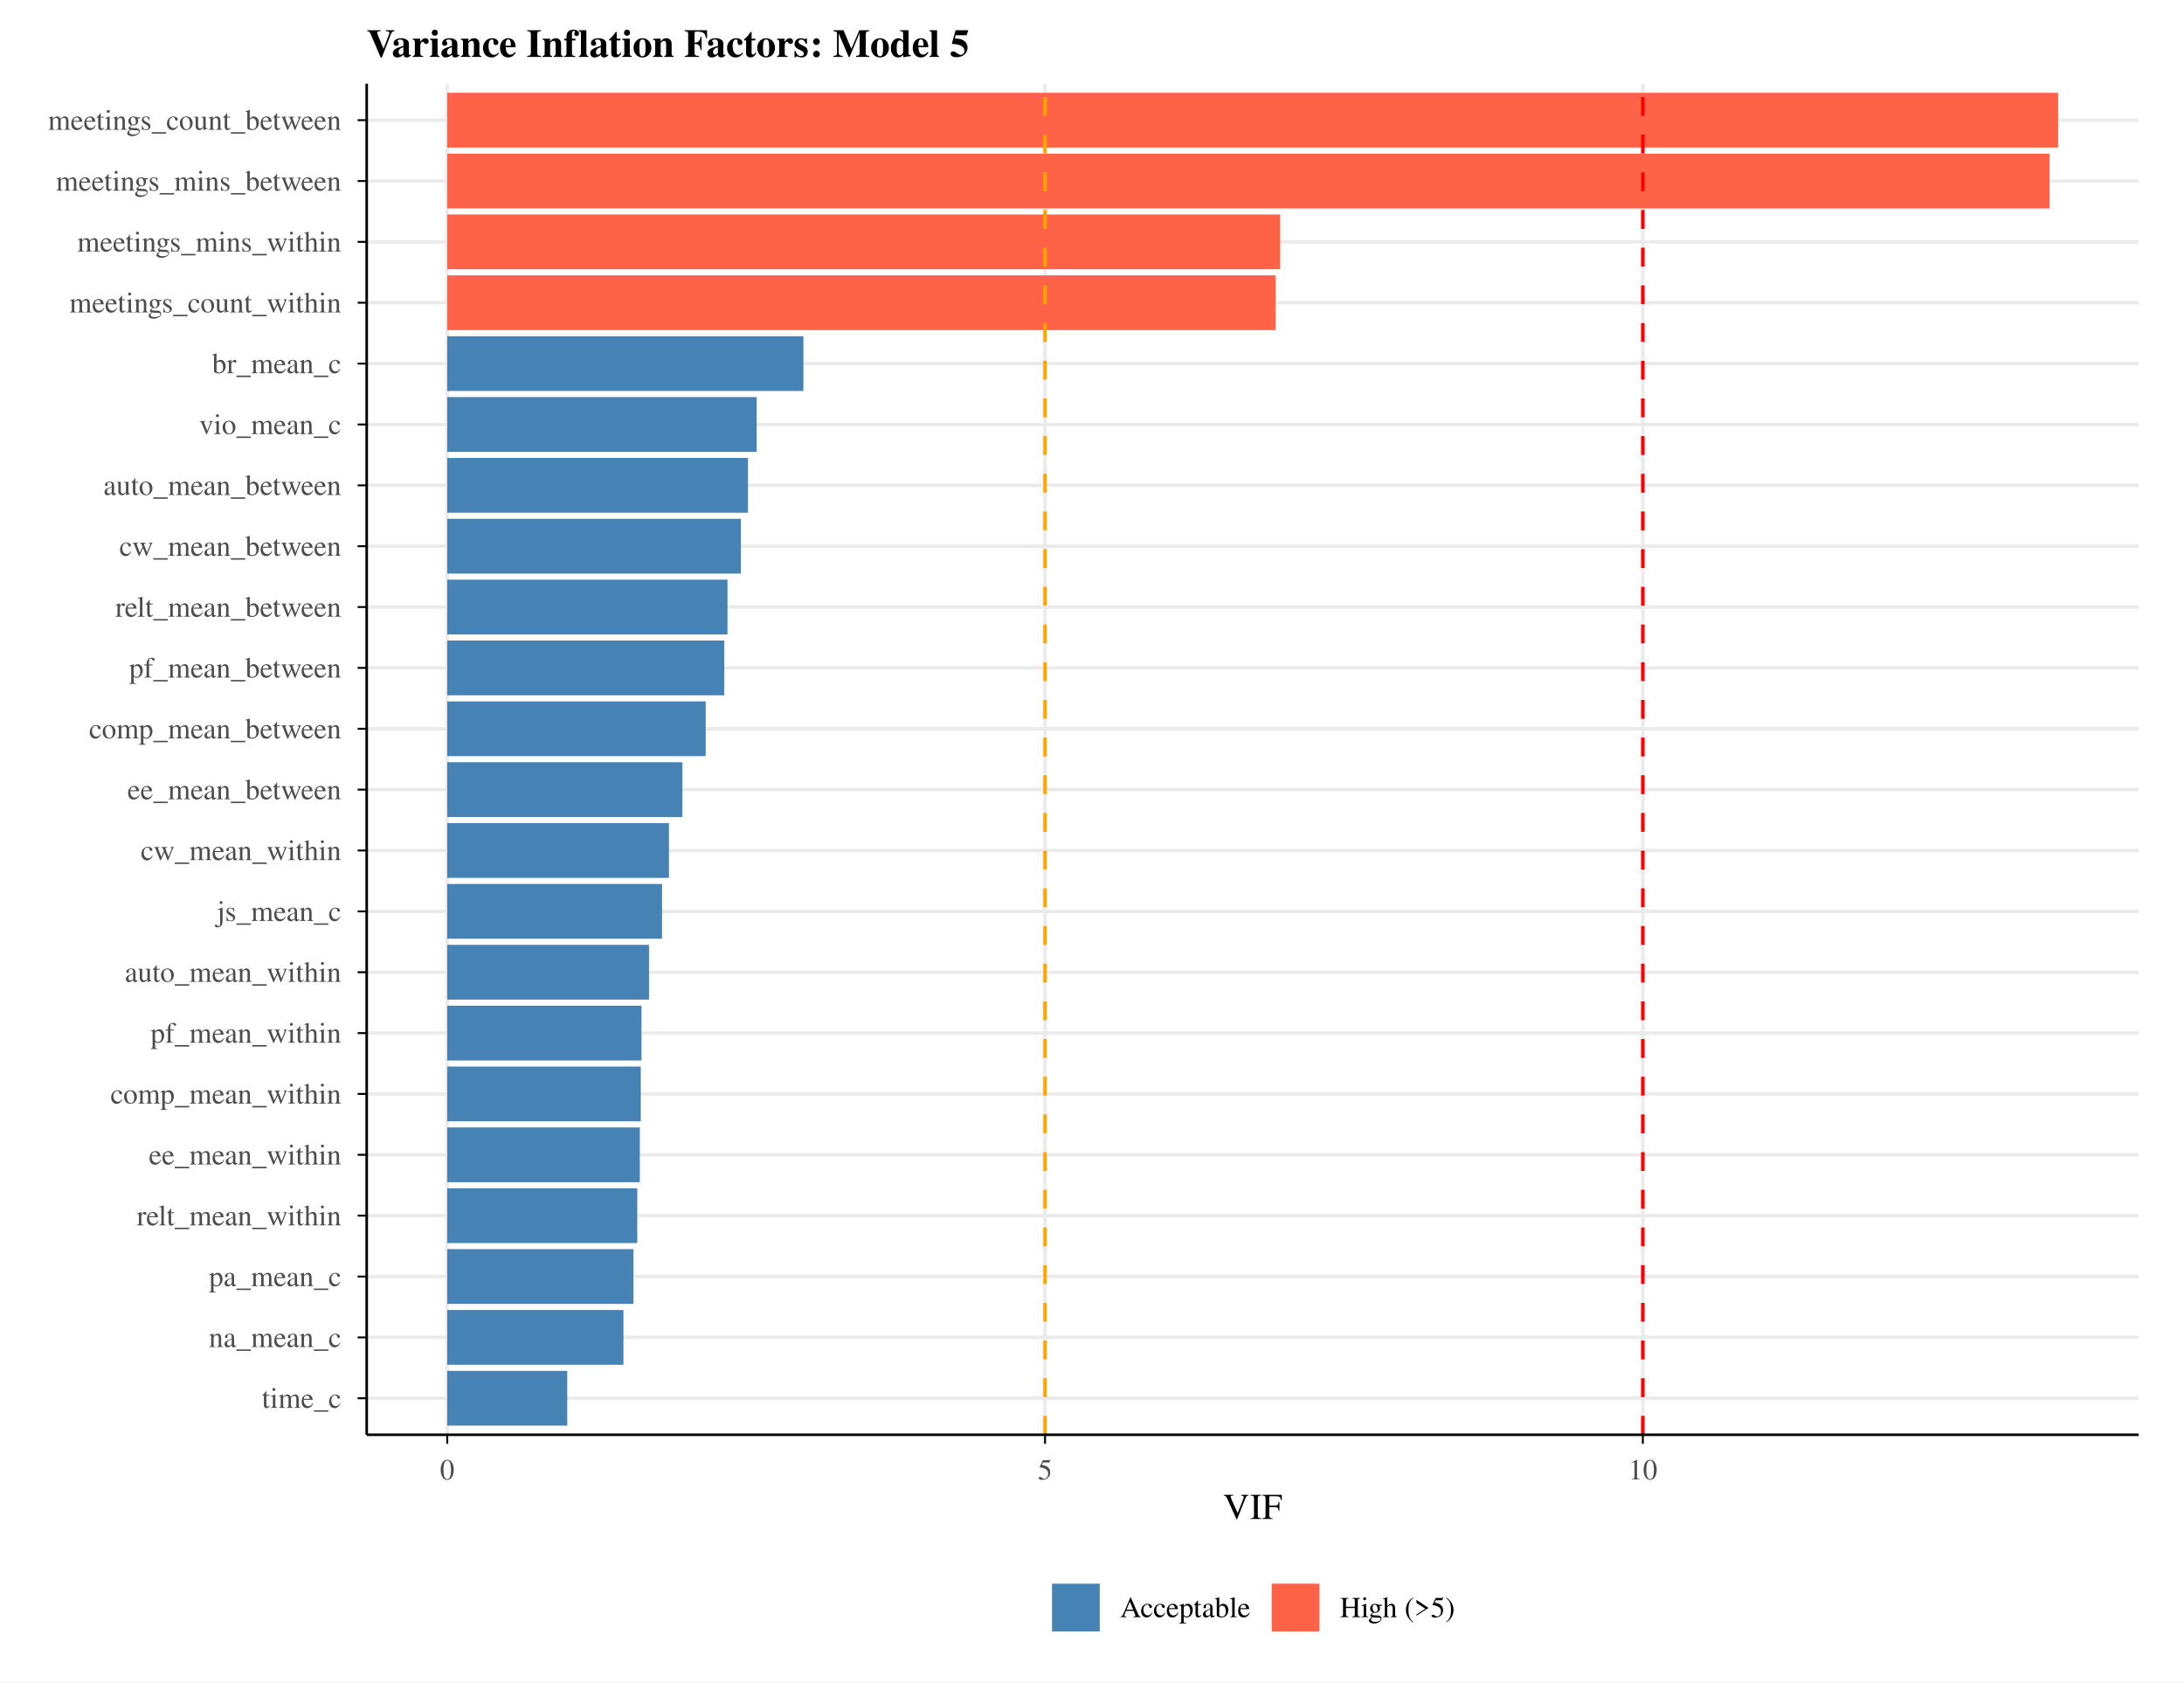
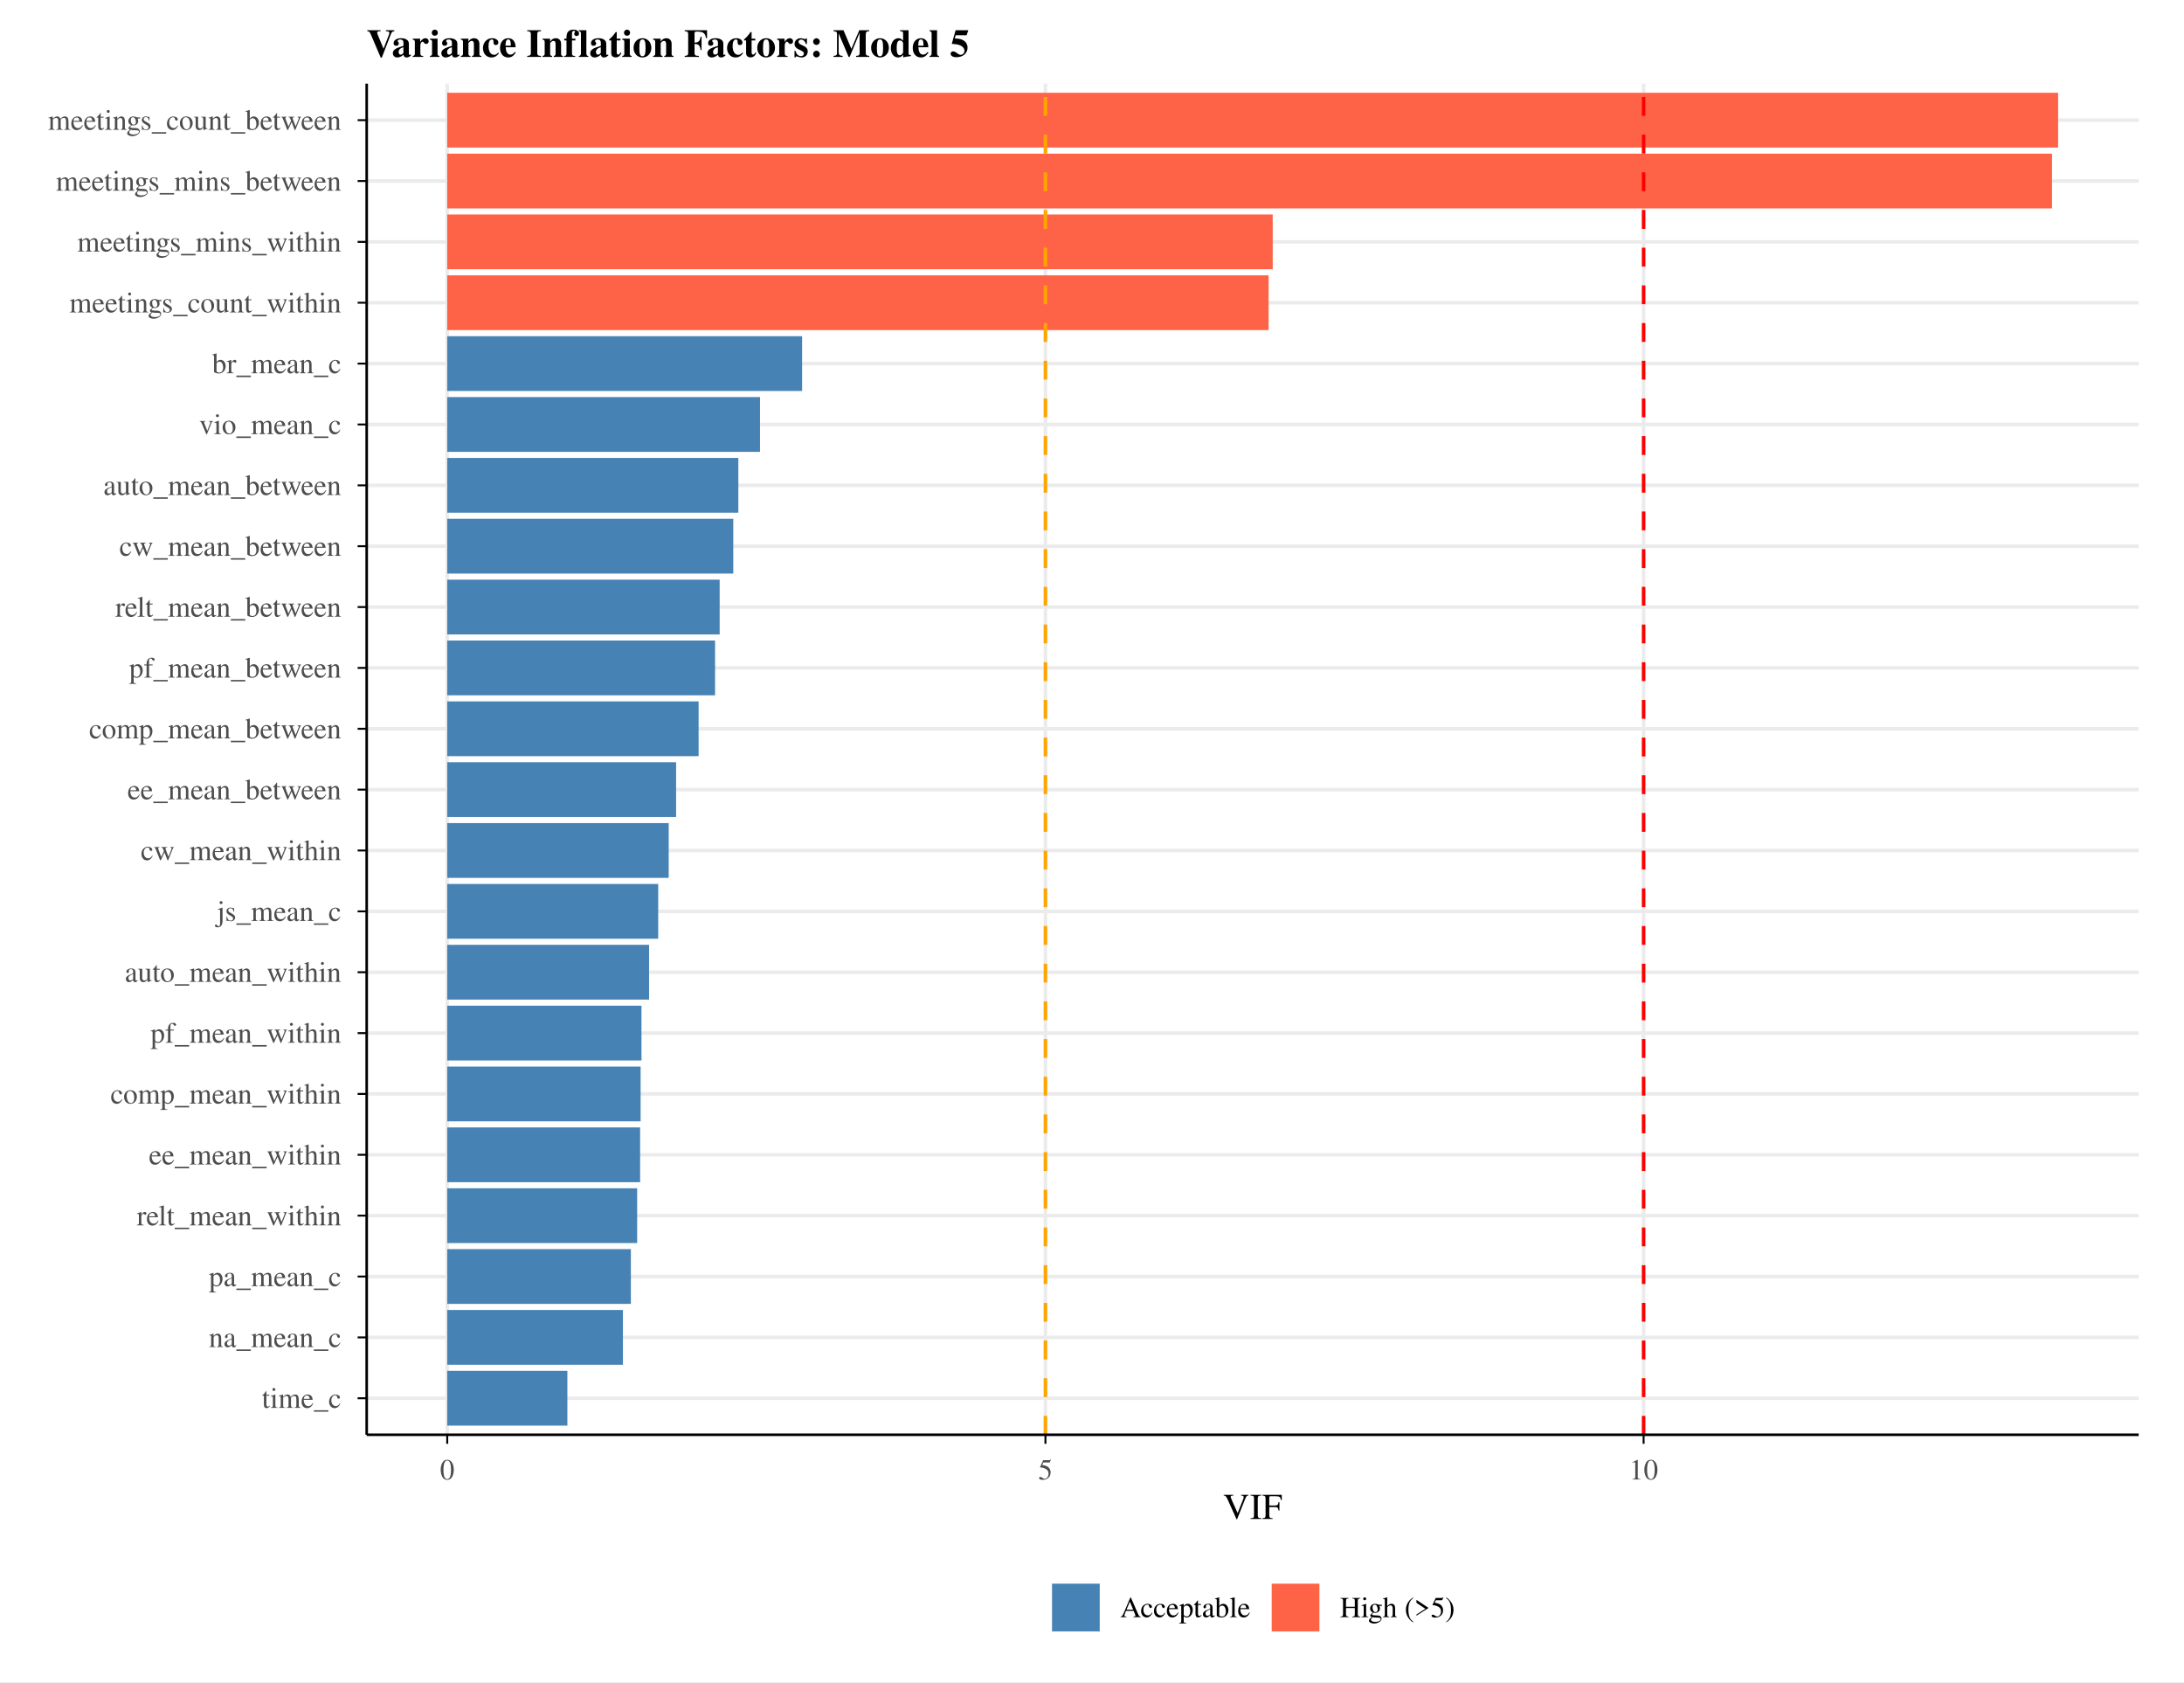
<svg xmlns="http://www.w3.org/2000/svg" width="720.00pt" height="554.40pt" viewBox="0 0 720.00 554.40">
  <g class="svglite">
    <defs>
      <style type="text/css">
    .svglite line, .svglite polyline, .svglite polygon, .svglite path, .svglite rect, .svglite circle {
      fill: none;
      stroke: #000000;
      stroke-linecap: round;
      stroke-linejoin: round;
      stroke-miterlimit: 10.00;
    }
    .svglite text {
      white-space: pre;
    }
    .svglite g.glyphgroup path {
      fill: inherit;
      stroke: none;
    }
  </style>
    </defs>
    <rect width="100%" height="100%" style="stroke: none; fill: #FFFFFF;" />
    <defs>
      <clipPath id="cpMC4wMHw3MjAuMDB8MC4wMHw1NTQuNDA=">
        <rect x="0.00" y="0.00" width="720.00" height="554.40" />
      </clipPath>
    </defs>
    <g clip-path="url(#cpMC4wMHw3MjAuMDB8MC4wMHw1NTQuNDA=)">
      <rect x="0.00" y="-0" width="720.00" height="554.40" style="stroke-width: 1.16; stroke: none; fill: #FFFFFF;" />
    </g>
    <defs>
      <clipPath id="cpMTIwLjg5fDcwNS4wNnwyNy41N3w0NzIuODc=">
        <rect x="120.89" y="27.57" width="584.17" height="445.31" />
      </clipPath>
    </defs>
    <g clip-path="url(#cpMTIwLjg5fDcwNS4wNnwyNy41N3w0NzIuODc=)">
      <polyline points="120.89,460.84 705.06,460.84 " style="stroke-width: 1.16; stroke: #EBEBEB; stroke-linecap: butt;" />
      <polyline points="120.89,440.78 705.06,440.78 " style="stroke-width: 1.16; stroke: #EBEBEB; stroke-linecap: butt;" />
      <polyline points="120.89,420.72 705.06,420.72 " style="stroke-width: 1.16; stroke: #EBEBEB; stroke-linecap: butt;" />
      <polyline points="120.89,400.66 705.06,400.66 " style="stroke-width: 1.16; stroke: #EBEBEB; stroke-linecap: butt;" />
      <polyline points="120.89,380.60 705.06,380.60 " style="stroke-width: 1.16; stroke: #EBEBEB; stroke-linecap: butt;" />
      <polyline points="120.89,360.54 705.06,360.54 " style="stroke-width: 1.16; stroke: #EBEBEB; stroke-linecap: butt;" />
      <polyline points="120.89,340.49 705.06,340.49 " style="stroke-width: 1.16; stroke: #EBEBEB; stroke-linecap: butt;" />
      <polyline points="120.89,320.43 705.06,320.43 " style="stroke-width: 1.16; stroke: #EBEBEB; stroke-linecap: butt;" />
      <polyline points="120.89,300.37 705.06,300.37 " style="stroke-width: 1.16; stroke: #EBEBEB; stroke-linecap: butt;" />
      <polyline points="120.89,280.31 705.06,280.31 " style="stroke-width: 1.16; stroke: #EBEBEB; stroke-linecap: butt;" />
      <polyline points="120.89,260.25 705.06,260.25 " style="stroke-width: 1.16; stroke: #EBEBEB; stroke-linecap: butt;" />
      <polyline points="120.89,240.19 705.06,240.19 " style="stroke-width: 1.16; stroke: #EBEBEB; stroke-linecap: butt;" />
      <polyline points="120.89,220.13 705.06,220.13 " style="stroke-width: 1.16; stroke: #EBEBEB; stroke-linecap: butt;" />
      <polyline points="120.89,200.07 705.06,200.07 " style="stroke-width: 1.16; stroke: #EBEBEB; stroke-linecap: butt;" />
      <polyline points="120.89,180.02 705.06,180.02 " style="stroke-width: 1.16; stroke: #EBEBEB; stroke-linecap: butt;" />
      <polyline points="120.89,159.96 705.06,159.96 " style="stroke-width: 1.16; stroke: #EBEBEB; stroke-linecap: butt;" />
      <polyline points="120.89,139.90 705.06,139.90 " style="stroke-width: 1.16; stroke: #EBEBEB; stroke-linecap: butt;" />
      <polyline points="120.89,119.84 705.06,119.84 " style="stroke-width: 1.16; stroke: #EBEBEB; stroke-linecap: butt;" />
      <polyline points="120.89,99.78 705.06,99.78 " style="stroke-width: 1.16; stroke: #EBEBEB; stroke-linecap: butt;" />
      <polyline points="120.89,79.72 705.06,79.72 " style="stroke-width: 1.16; stroke: #EBEBEB; stroke-linecap: butt;" />
      <polyline points="120.89,59.66 705.06,59.66 " style="stroke-width: 1.16; stroke: #EBEBEB; stroke-linecap: butt;" />
      <polyline points="120.89,39.60 705.06,39.60 " style="stroke-width: 1.16; stroke: #EBEBEB; stroke-linecap: butt;" />
      <polyline points="147.44,472.87 147.44,27.57 " style="stroke-width: 1.16; stroke: #EBEBEB; stroke-linecap: butt;" />
-       <polyline points="344.52,472.87 344.52,27.57 " style="stroke-width: 1.16; stroke: #EBEBEB; stroke-linecap: butt;" />
-       <polyline points="541.60,472.87 541.60,27.57 " style="stroke-width: 1.16; stroke: #EBEBEB; stroke-linecap: butt;" />
-       <rect x="147.44" y="451.81" width="39.57" height="18.05" style="stroke-width: 1.16; stroke: none; stroke-linecap: butt; stroke-linejoin: miter; fill: #4682B4;" />
+       <polyline points="344.65,472.87 344.65,27.57 " style="stroke-width: 1.16; stroke: #EBEBEB; stroke-linecap: butt;" />
+       <polyline points="541.85,472.87 541.85,27.57 " style="stroke-width: 1.16; stroke: #EBEBEB; stroke-linecap: butt;" />
+       <rect x="147.44" y="451.81" width="39.61" height="18.05" style="stroke-width: 1.16; stroke: none; stroke-linecap: butt; stroke-linejoin: miter; fill: #4682B4;" />
      <rect x="147.44" y="331.46" width="64.04" height="18.05" style="stroke-width: 1.16; stroke: none; stroke-linecap: butt; stroke-linejoin: miter; fill: #4682B4;" />
-       <rect x="147.44" y="271.28" width="73.10" height="18.05" style="stroke-width: 1.16; stroke: none; stroke-linecap: butt; stroke-linejoin: miter; fill: #4682B4;" />
-       <rect x="147.44" y="371.58" width="63.49" height="18.05" style="stroke-width: 1.16; stroke: none; stroke-linecap: butt; stroke-linejoin: miter; fill: #4682B4;" />
-       <rect x="147.44" y="351.52" width="63.80" height="18.05" style="stroke-width: 1.16; stroke: none; stroke-linecap: butt; stroke-linejoin: miter; fill: #4682B4;" />
-       <rect x="147.44" y="311.40" width="66.52" height="18.05" style="stroke-width: 1.16; stroke: none; stroke-linecap: butt; stroke-linejoin: miter; fill: #4682B4;" />
-       <rect x="147.44" y="391.64" width="62.65" height="18.05" style="stroke-width: 1.16; stroke: none; stroke-linecap: butt; stroke-linejoin: miter; fill: #4682B4;" />
-       <rect x="147.44" y="90.75" width="273.12" height="18.05" style="stroke-width: 1.16; stroke: none; stroke-linecap: butt; stroke-linejoin: miter; fill: #FF6347;" />
-       <rect x="147.44" y="70.69" width="274.59" height="18.05" style="stroke-width: 1.16; stroke: none; stroke-linecap: butt; stroke-linejoin: miter; fill: #FF6347;" />
-       <rect x="147.44" y="211.11" width="91.33" height="18.05" style="stroke-width: 1.16; stroke: none; stroke-linecap: butt; stroke-linejoin: miter; fill: #4682B4;" />
-       <rect x="147.44" y="170.99" width="96.82" height="18.05" style="stroke-width: 1.16; stroke: none; stroke-linecap: butt; stroke-linejoin: miter; fill: #4682B4;" />
-       <rect x="147.44" y="251.22" width="77.53" height="18.05" style="stroke-width: 1.16; stroke: none; stroke-linecap: butt; stroke-linejoin: miter; fill: #4682B4;" />
-       <rect x="147.44" y="231.17" width="85.21" height="18.05" style="stroke-width: 1.16; stroke: none; stroke-linecap: butt; stroke-linejoin: miter; fill: #4682B4;" />
-       <rect x="147.44" y="150.93" width="99.15" height="18.05" style="stroke-width: 1.16; stroke: none; stroke-linecap: butt; stroke-linejoin: miter; fill: #4682B4;" />
-       <rect x="147.44" y="191.05" width="92.39" height="18.05" style="stroke-width: 1.16; stroke: none; stroke-linecap: butt; stroke-linejoin: miter; fill: #4682B4;" />
+       <rect x="147.44" y="271.28" width="73.01" height="18.05" style="stroke-width: 1.16; stroke: none; stroke-linecap: butt; stroke-linejoin: miter; fill: #4682B4;" />
+       <rect x="147.44" y="371.58" width="63.59" height="18.05" style="stroke-width: 1.16; stroke: none; stroke-linecap: butt; stroke-linejoin: miter; fill: #4682B4;" />
+       <rect x="147.44" y="351.52" width="63.75" height="18.05" style="stroke-width: 1.16; stroke: none; stroke-linecap: butt; stroke-linejoin: miter; fill: #4682B4;" />
+       <rect x="147.44" y="311.40" width="66.54" height="18.05" style="stroke-width: 1.16; stroke: none; stroke-linecap: butt; stroke-linejoin: miter; fill: #4682B4;" />
+       <rect x="147.44" y="391.64" width="62.61" height="18.05" style="stroke-width: 1.16; stroke: none; stroke-linecap: butt; stroke-linejoin: miter; fill: #4682B4;" />
+       <rect x="147.44" y="90.75" width="270.78" height="18.05" style="stroke-width: 1.16; stroke: none; stroke-linecap: butt; stroke-linejoin: miter; fill: #FF6347;" />
+       <rect x="147.44" y="70.69" width="272.14" height="18.05" style="stroke-width: 1.16; stroke: none; stroke-linecap: butt; stroke-linejoin: miter; fill: #FF6347;" />
+       <rect x="147.44" y="211.11" width="88.30" height="18.05" style="stroke-width: 1.16; stroke: none; stroke-linecap: butt; stroke-linejoin: miter; fill: #4682B4;" />
+       <rect x="147.44" y="170.99" width="94.30" height="18.05" style="stroke-width: 1.16; stroke: none; stroke-linecap: butt; stroke-linejoin: miter; fill: #4682B4;" />
+       <rect x="147.44" y="251.22" width="75.45" height="18.05" style="stroke-width: 1.16; stroke: none; stroke-linecap: butt; stroke-linejoin: miter; fill: #4682B4;" />
+       <rect x="147.44" y="231.17" width="82.87" height="18.05" style="stroke-width: 1.16; stroke: none; stroke-linecap: butt; stroke-linejoin: miter; fill: #4682B4;" />
+       <rect x="147.44" y="150.93" width="95.97" height="18.05" style="stroke-width: 1.16; stroke: none; stroke-linecap: butt; stroke-linejoin: miter; fill: #4682B4;" />
+       <rect x="147.44" y="191.05" width="89.81" height="18.05" style="stroke-width: 1.16; stroke: none; stroke-linecap: butt; stroke-linejoin: miter; fill: #4682B4;" />
      <rect x="147.44" y="30.58" width="531.06" height="18.05" style="stroke-width: 1.16; stroke: none; stroke-linecap: butt; stroke-linejoin: miter; fill: #FF6347;" />
-       <rect x="147.44" y="50.64" width="528.25" height="18.05" style="stroke-width: 1.16; stroke: none; stroke-linecap: butt; stroke-linejoin: miter; fill: #FF6347;" />
-       <rect x="147.44" y="411.69" width="61.38" height="18.05" style="stroke-width: 1.16; stroke: none; stroke-linecap: butt; stroke-linejoin: miter; fill: #4682B4;" />
-       <rect x="147.44" y="431.75" width="58.09" height="18.05" style="stroke-width: 1.16; stroke: none; stroke-linecap: butt; stroke-linejoin: miter; fill: #4682B4;" />
-       <rect x="147.44" y="110.81" width="117.42" height="18.05" style="stroke-width: 1.16; stroke: none; stroke-linecap: butt; stroke-linejoin: miter; fill: #4682B4;" />
-       <rect x="147.44" y="130.87" width="102.02" height="18.05" style="stroke-width: 1.16; stroke: none; stroke-linecap: butt; stroke-linejoin: miter; fill: #4682B4;" />
-       <rect x="147.44" y="291.34" width="70.82" height="18.05" style="stroke-width: 1.16; stroke: none; stroke-linecap: butt; stroke-linejoin: miter; fill: #4682B4;" />
-       <line x1="344.52" y1="472.87" x2="344.52" y2="27.57" style="stroke-width: 1.16; stroke: #FFA500; stroke-dasharray: 6.21,6.21; stroke-linecap: butt;" />
-       <line x1="541.60" y1="472.87" x2="541.60" y2="27.57" style="stroke-width: 1.16; stroke: #FF0000; stroke-dasharray: 6.21,6.21; stroke-linecap: butt;" />
+       <rect x="147.44" y="50.64" width="529.05" height="18.05" style="stroke-width: 1.16; stroke: none; stroke-linecap: butt; stroke-linejoin: miter; fill: #FF6347;" />
+       <rect x="147.44" y="411.69" width="60.54" height="18.05" style="stroke-width: 1.16; stroke: none; stroke-linecap: butt; stroke-linejoin: miter; fill: #4682B4;" />
+       <rect x="147.44" y="431.75" width="57.92" height="18.05" style="stroke-width: 1.16; stroke: none; stroke-linecap: butt; stroke-linejoin: miter; fill: #4682B4;" />
+       <rect x="147.44" y="110.81" width="116.99" height="18.05" style="stroke-width: 1.16; stroke: none; stroke-linecap: butt; stroke-linejoin: miter; fill: #4682B4;" />
+       <rect x="147.44" y="130.87" width="103.11" height="18.05" style="stroke-width: 1.16; stroke: none; stroke-linecap: butt; stroke-linejoin: miter; fill: #4682B4;" />
+       <rect x="147.44" y="291.34" width="69.55" height="18.05" style="stroke-width: 1.16; stroke: none; stroke-linecap: butt; stroke-linejoin: miter; fill: #4682B4;" />
+       <line x1="344.65" y1="472.87" x2="344.65" y2="27.57" style="stroke-width: 1.16; stroke: #FFA500; stroke-dasharray: 6.21,6.21; stroke-linecap: butt;" />
+       <line x1="541.85" y1="472.87" x2="541.85" y2="27.57" style="stroke-width: 1.16; stroke: #FF0000; stroke-dasharray: 6.21,6.21; stroke-linecap: butt;" />
    </g>
    <g clip-path="url(#cpMC4wMHw3MjAuMDB8MC4wMHw1NTQuNDA=)">
      <polyline points="120.89,472.87 120.89,27.57 " style="stroke-width: 0.85; stroke-linecap: butt;" />
      <text x="112.52" y="464.01" text-anchor="end" style="font-size: 9.60px;fill: #4D4D4D; font-family: &quot;Times&quot;;" textLength="26.14px" lengthAdjust="spacingAndGlyphs">time_c</text>
      <text x="112.52" y="443.96" text-anchor="end" style="font-size: 9.60px;fill: #4D4D4D; font-family: &quot;Times&quot;;" textLength="43.72px" lengthAdjust="spacingAndGlyphs">na_mean_c</text>
      <text x="112.52" y="423.90" text-anchor="end" style="font-size: 9.60px;fill: #4D4D4D; font-family: &quot;Times&quot;;" textLength="43.72px" lengthAdjust="spacingAndGlyphs">pa_mean_c</text>
      <text x="112.52" y="403.84" text-anchor="end" style="font-size: 9.60px;fill: #4D4D4D; font-family: &quot;Times&quot;;" textLength="67.72px" lengthAdjust="spacingAndGlyphs">relt_mean_within</text>
      <text x="112.52" y="383.78" text-anchor="end" style="font-size: 9.60px;fill: #4D4D4D; font-family: &quot;Times&quot;;" textLength="63.45px" lengthAdjust="spacingAndGlyphs">ee_mean_within</text>
      <text x="112.52" y="363.72" text-anchor="end" style="font-size: 9.60px;fill: #4D4D4D; font-family: &quot;Times&quot;;" textLength="76.25px" lengthAdjust="spacingAndGlyphs">comp_mean_within</text>
      <text x="112.52" y="343.66" text-anchor="end" style="font-size: 9.60px;fill: #4D4D4D; font-family: &quot;Times&quot;;" textLength="62.91px" lengthAdjust="spacingAndGlyphs">pf_mean_within</text>
      <text x="112.52" y="323.60" text-anchor="end" style="font-size: 9.60px;fill: #4D4D4D; font-family: &quot;Times&quot;;" textLength="71.45px" lengthAdjust="spacingAndGlyphs">auto_mean_within</text>
      <text x="112.52" y="303.54" text-anchor="end" style="font-size: 9.60px;fill: #4D4D4D; font-family: &quot;Times&quot;;" textLength="41.06px" lengthAdjust="spacingAndGlyphs">js_mean_c</text>
      <text x="112.52" y="283.48" text-anchor="end" style="font-size: 9.60px;fill: #4D4D4D; font-family: &quot;Times&quot;;" textLength="66.11px" lengthAdjust="spacingAndGlyphs">cw_mean_within</text>
      <text x="112.52" y="263.43" text-anchor="end" style="font-size: 9.60px;fill: #4D4D4D; font-family: &quot;Times&quot;;" textLength="70.91px" lengthAdjust="spacingAndGlyphs">ee_mean_between</text>
      <text x="112.52" y="243.37" text-anchor="end" style="font-size: 9.60px;fill: #4D4D4D; font-family: &quot;Times&quot;;" textLength="83.70px" lengthAdjust="spacingAndGlyphs">comp_mean_between</text>
      <text x="112.52" y="223.31" text-anchor="end" style="font-size: 9.60px;fill: #4D4D4D; font-family: &quot;Times&quot;;" textLength="70.36px" lengthAdjust="spacingAndGlyphs">pf_mean_between</text>
      <text x="112.52" y="203.25" text-anchor="end" style="font-size: 9.60px;fill: #4D4D4D; font-family: &quot;Times&quot;;" textLength="75.17px" lengthAdjust="spacingAndGlyphs">relt_mean_between</text>
      <text x="112.52" y="183.19" text-anchor="end" style="font-size: 9.60px;fill: #4D4D4D; font-family: &quot;Times&quot;;" textLength="73.56px" lengthAdjust="spacingAndGlyphs">cw_mean_between</text>
      <text x="112.52" y="163.13" text-anchor="end" style="font-size: 9.60px;fill: #4D4D4D; font-family: &quot;Times&quot;;" textLength="78.91px" lengthAdjust="spacingAndGlyphs">auto_mean_between</text>
      <text x="112.52" y="143.07" text-anchor="end" style="font-size: 9.60px;fill: #4D4D4D; font-family: &quot;Times&quot;;" textLength="46.92px" lengthAdjust="spacingAndGlyphs">vio_mean_c</text>
      <text x="112.52" y="123.01" text-anchor="end" style="font-size: 9.60px;fill: #4D4D4D; font-family: &quot;Times&quot;;" textLength="42.64px" lengthAdjust="spacingAndGlyphs">br_mean_c</text>
      <text x="112.52" y="102.96" text-anchor="end" style="font-size: 9.60px;fill: #4D4D4D; font-family: &quot;Times&quot;;" textLength="90.12px" lengthAdjust="spacingAndGlyphs">meetings_count_within</text>
      <text x="112.52" y="82.90" text-anchor="end" style="font-size: 9.60px;fill: #4D4D4D; font-family: &quot;Times&quot;;" textLength="87.47px" lengthAdjust="spacingAndGlyphs">meetings_mins_within</text>
      <text x="112.52" y="62.84" text-anchor="end" style="font-size: 9.60px;fill: #4D4D4D; font-family: &quot;Times&quot;;" textLength="94.92px" lengthAdjust="spacingAndGlyphs">meetings_mins_between</text>
      <text x="112.52" y="42.78" text-anchor="end" style="font-size: 9.60px;fill: #4D4D4D; font-family: &quot;Times&quot;;" textLength="97.58px" lengthAdjust="spacingAndGlyphs">meetings_count_between</text>
      <polyline points="117.90,460.84 120.89,460.84 " style="stroke-width: 0.64; stroke-linecap: butt;" />
      <polyline points="117.90,440.78 120.89,440.78 " style="stroke-width: 0.64; stroke-linecap: butt;" />
      <polyline points="117.90,420.72 120.89,420.72 " style="stroke-width: 0.64; stroke-linecap: butt;" />
      <polyline points="117.90,400.66 120.89,400.66 " style="stroke-width: 0.64; stroke-linecap: butt;" />
      <polyline points="117.90,380.60 120.89,380.60 " style="stroke-width: 0.64; stroke-linecap: butt;" />
      <polyline points="117.90,360.54 120.89,360.54 " style="stroke-width: 0.64; stroke-linecap: butt;" />
      <polyline points="117.90,340.49 120.89,340.49 " style="stroke-width: 0.64; stroke-linecap: butt;" />
      <polyline points="117.90,320.43 120.89,320.43 " style="stroke-width: 0.64; stroke-linecap: butt;" />
      <polyline points="117.90,300.37 120.89,300.37 " style="stroke-width: 0.64; stroke-linecap: butt;" />
      <polyline points="117.90,280.31 120.89,280.31 " style="stroke-width: 0.64; stroke-linecap: butt;" />
      <polyline points="117.90,260.25 120.89,260.25 " style="stroke-width: 0.64; stroke-linecap: butt;" />
      <polyline points="117.90,240.19 120.89,240.19 " style="stroke-width: 0.64; stroke-linecap: butt;" />
      <polyline points="117.90,220.13 120.89,220.13 " style="stroke-width: 0.64; stroke-linecap: butt;" />
      <polyline points="117.90,200.07 120.89,200.07 " style="stroke-width: 0.64; stroke-linecap: butt;" />
      <polyline points="117.90,180.02 120.89,180.02 " style="stroke-width: 0.64; stroke-linecap: butt;" />
      <polyline points="117.90,159.96 120.89,159.96 " style="stroke-width: 0.64; stroke-linecap: butt;" />
      <polyline points="117.90,139.90 120.89,139.90 " style="stroke-width: 0.64; stroke-linecap: butt;" />
      <polyline points="117.90,119.84 120.89,119.84 " style="stroke-width: 0.64; stroke-linecap: butt;" />
      <polyline points="117.90,99.78 120.89,99.78 " style="stroke-width: 0.64; stroke-linecap: butt;" />
      <polyline points="117.90,79.72 120.89,79.72 " style="stroke-width: 0.64; stroke-linecap: butt;" />
      <polyline points="117.90,59.66 120.89,59.66 " style="stroke-width: 0.64; stroke-linecap: butt;" />
      <polyline points="117.90,39.60 120.89,39.60 " style="stroke-width: 0.64; stroke-linecap: butt;" />
      <polyline points="120.89,472.87 705.06,472.87 " style="stroke-width: 0.85; stroke-linecap: butt;" />
      <polyline points="147.44,475.86 147.44,472.87 " style="stroke-width: 0.64; stroke-linecap: butt;" />
-       <polyline points="344.52,475.86 344.52,472.87 " style="stroke-width: 0.64; stroke-linecap: butt;" />
-       <polyline points="541.60,475.86 541.60,472.87 " style="stroke-width: 0.64; stroke-linecap: butt;" />
+       <polyline points="344.65,475.86 344.65,472.87 " style="stroke-width: 0.64; stroke-linecap: butt;" />
+       <polyline points="541.85,475.86 541.85,472.87 " style="stroke-width: 0.64; stroke-linecap: butt;" />
      <text x="147.44" y="487.59" text-anchor="middle" style="font-size: 9.60px;fill: #4D4D4D; font-family: &quot;Times&quot;;" textLength="4.80px" lengthAdjust="spacingAndGlyphs">0</text>
-       <text x="344.52" y="487.59" text-anchor="middle" style="font-size: 9.60px;fill: #4D4D4D; font-family: &quot;Times&quot;;" textLength="4.80px" lengthAdjust="spacingAndGlyphs">5</text>
-       <text x="541.60" y="487.59" text-anchor="middle" style="font-size: 9.60px;fill: #4D4D4D; font-family: &quot;Times&quot;;" textLength="9.59px" lengthAdjust="spacingAndGlyphs">10</text>
+       <text x="344.65" y="487.59" text-anchor="middle" style="font-size: 9.60px;fill: #4D4D4D; font-family: &quot;Times&quot;;" textLength="4.80px" lengthAdjust="spacingAndGlyphs">5</text>
+       <text x="541.85" y="487.59" text-anchor="middle" style="font-size: 9.60px;fill: #4D4D4D; font-family: &quot;Times&quot;;" textLength="9.59px" lengthAdjust="spacingAndGlyphs">10</text>
      <text x="412.97" y="500.62" text-anchor="middle" style="font-size: 12.00px; font-family: &quot;Times&quot;;" textLength="19.34px" lengthAdjust="spacingAndGlyphs">VIF</text>
      <rect x="346.82" y="521.95" width="15.73" height="15.73" style="stroke-width: 1.16; stroke: none; stroke-linecap: butt; stroke-linejoin: miter; fill: #4682B4;" />
      <rect x="419.24" y="521.95" width="15.73" height="15.73" style="stroke-width: 1.16; stroke: none; stroke-linecap: butt; stroke-linejoin: miter; fill: #FF6347;" />
      <text x="369.30" y="532.99" style="font-size: 9.60px; font-family: &quot;Times&quot;;" textLength="43.19px" lengthAdjust="spacingAndGlyphs">Acceptable</text>
      <text x="441.73" y="532.99" style="font-size: 9.60px; font-family: &quot;Times&quot;;" textLength="38.17px" lengthAdjust="spacingAndGlyphs">High (&gt;5)</text>
      <text x="120.89" y="18.75" style="font-size: 13.00px; font-weight: bold; font-family: &quot;Times&quot;;" textLength="198.11px" lengthAdjust="spacingAndGlyphs">Variance Inflation Factors: Model 5</text>
    </g>
  </g>
</svg>
